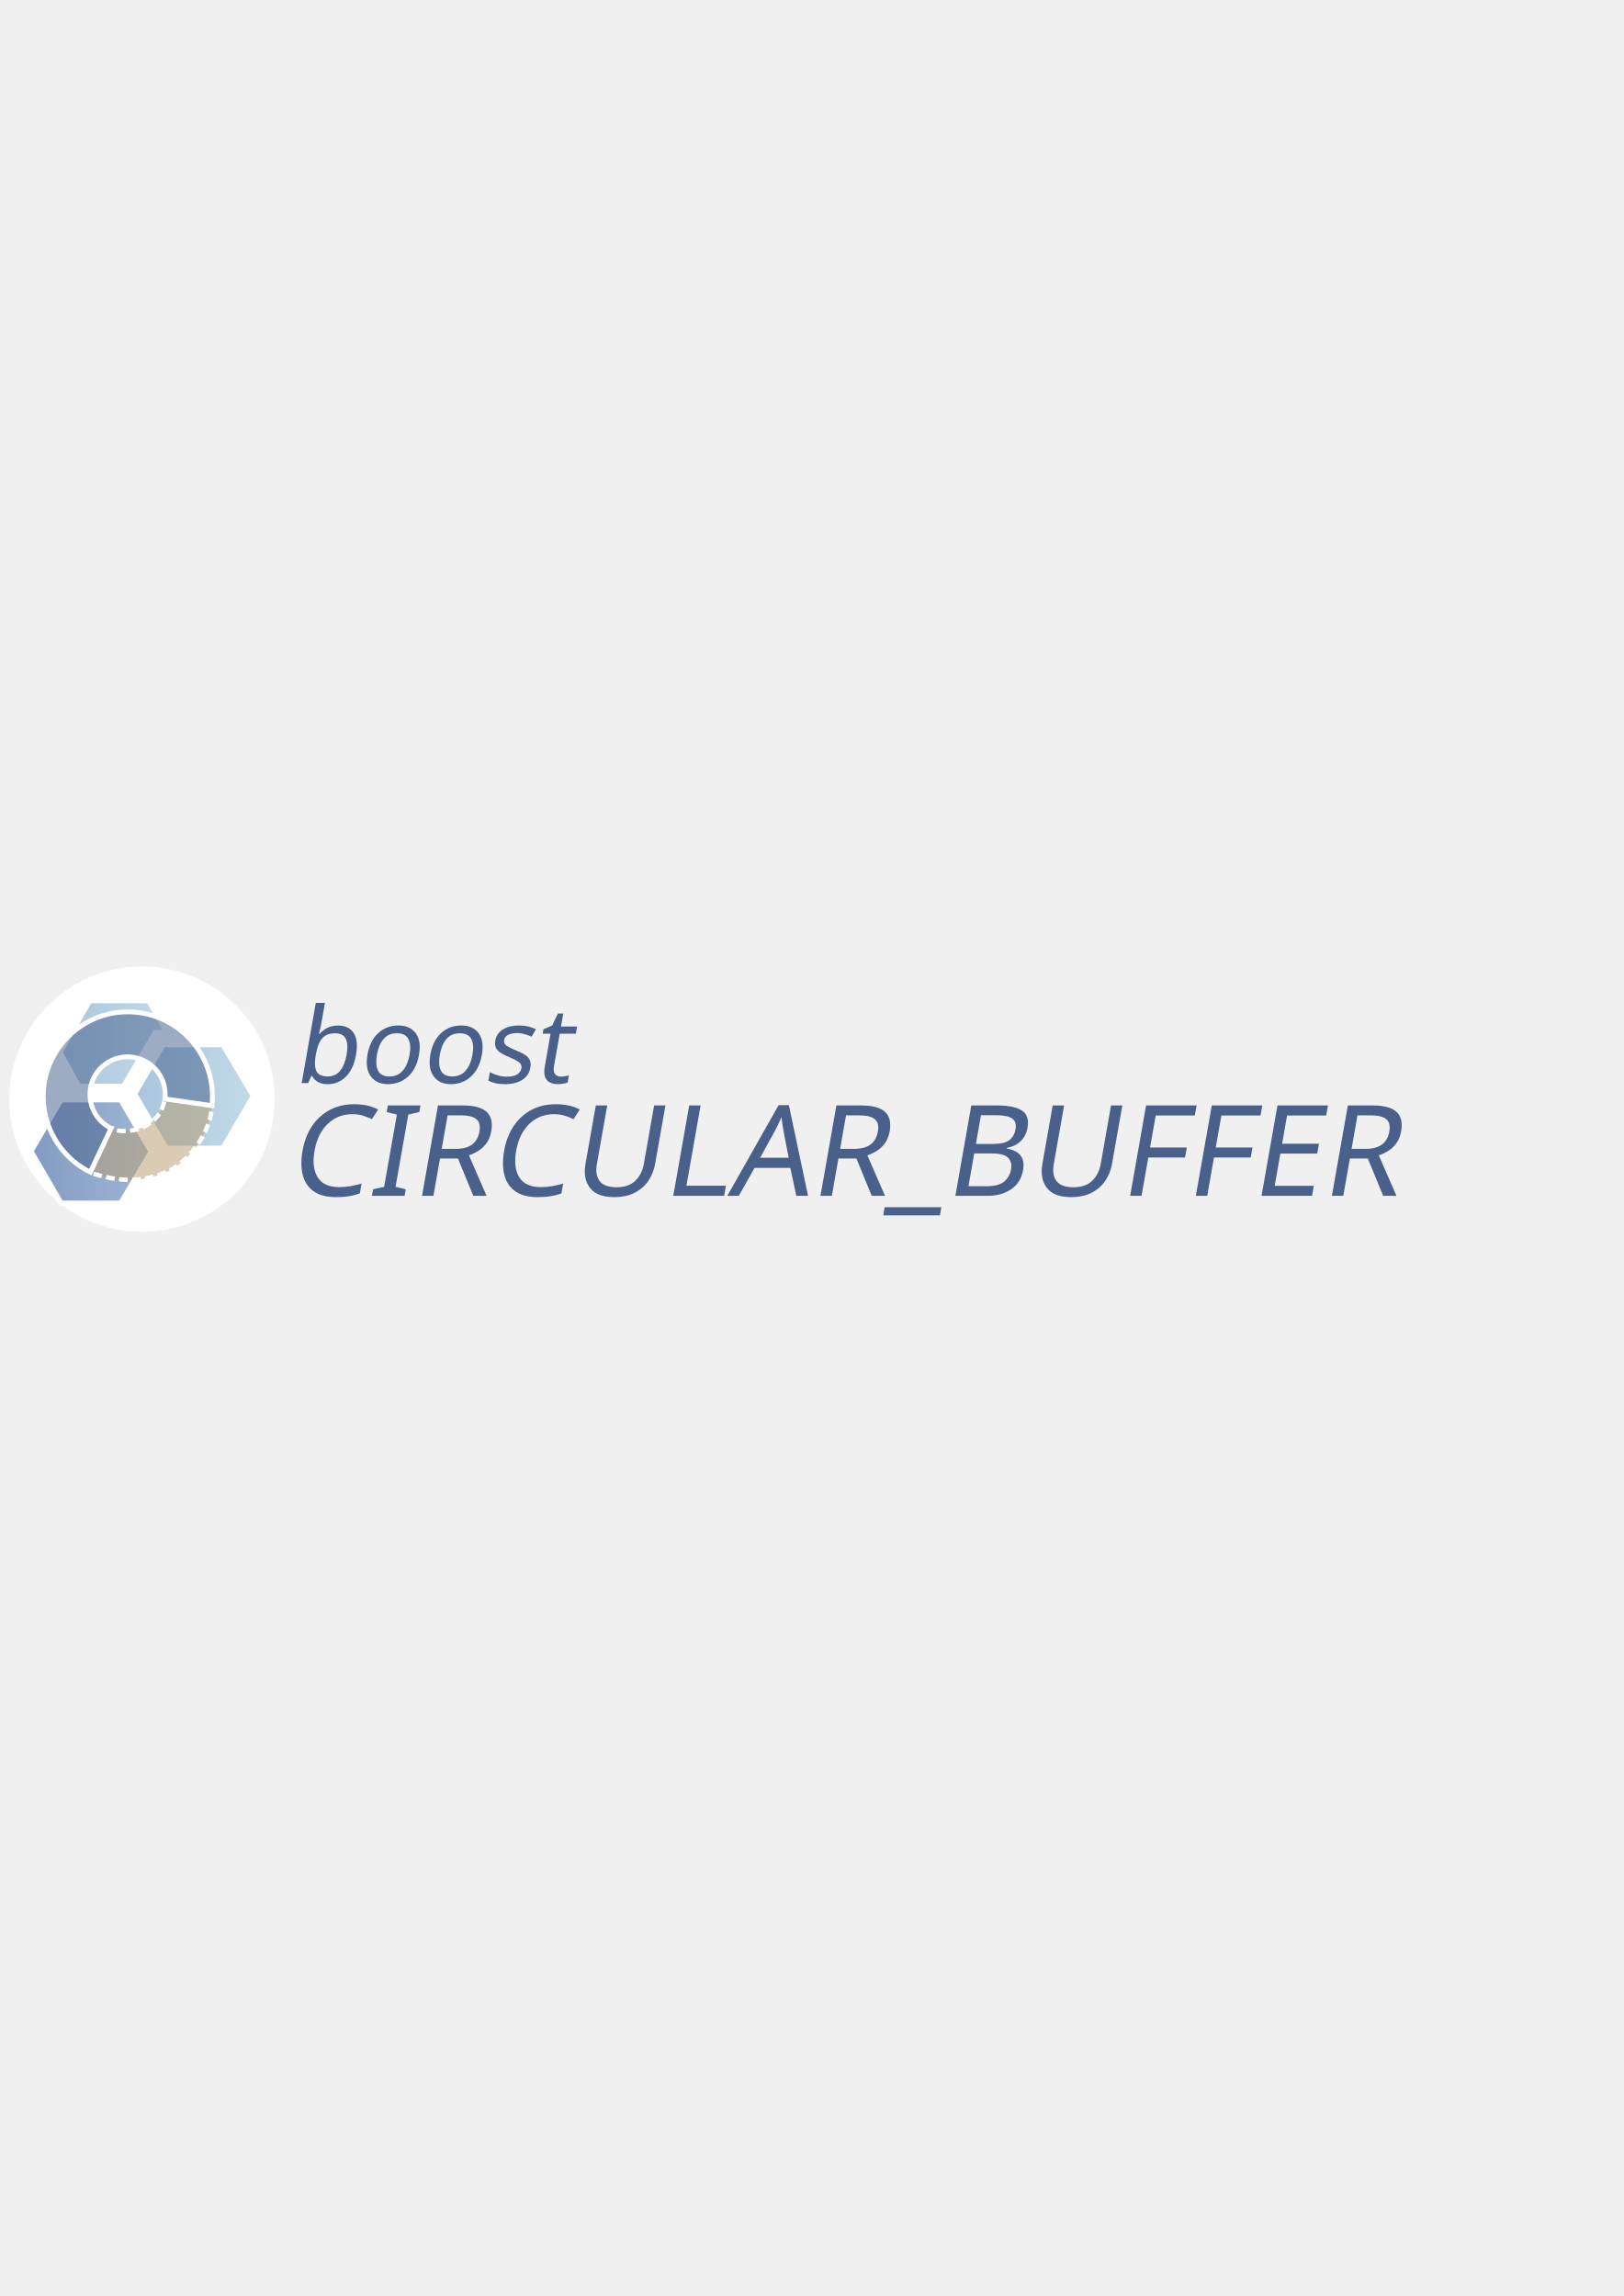
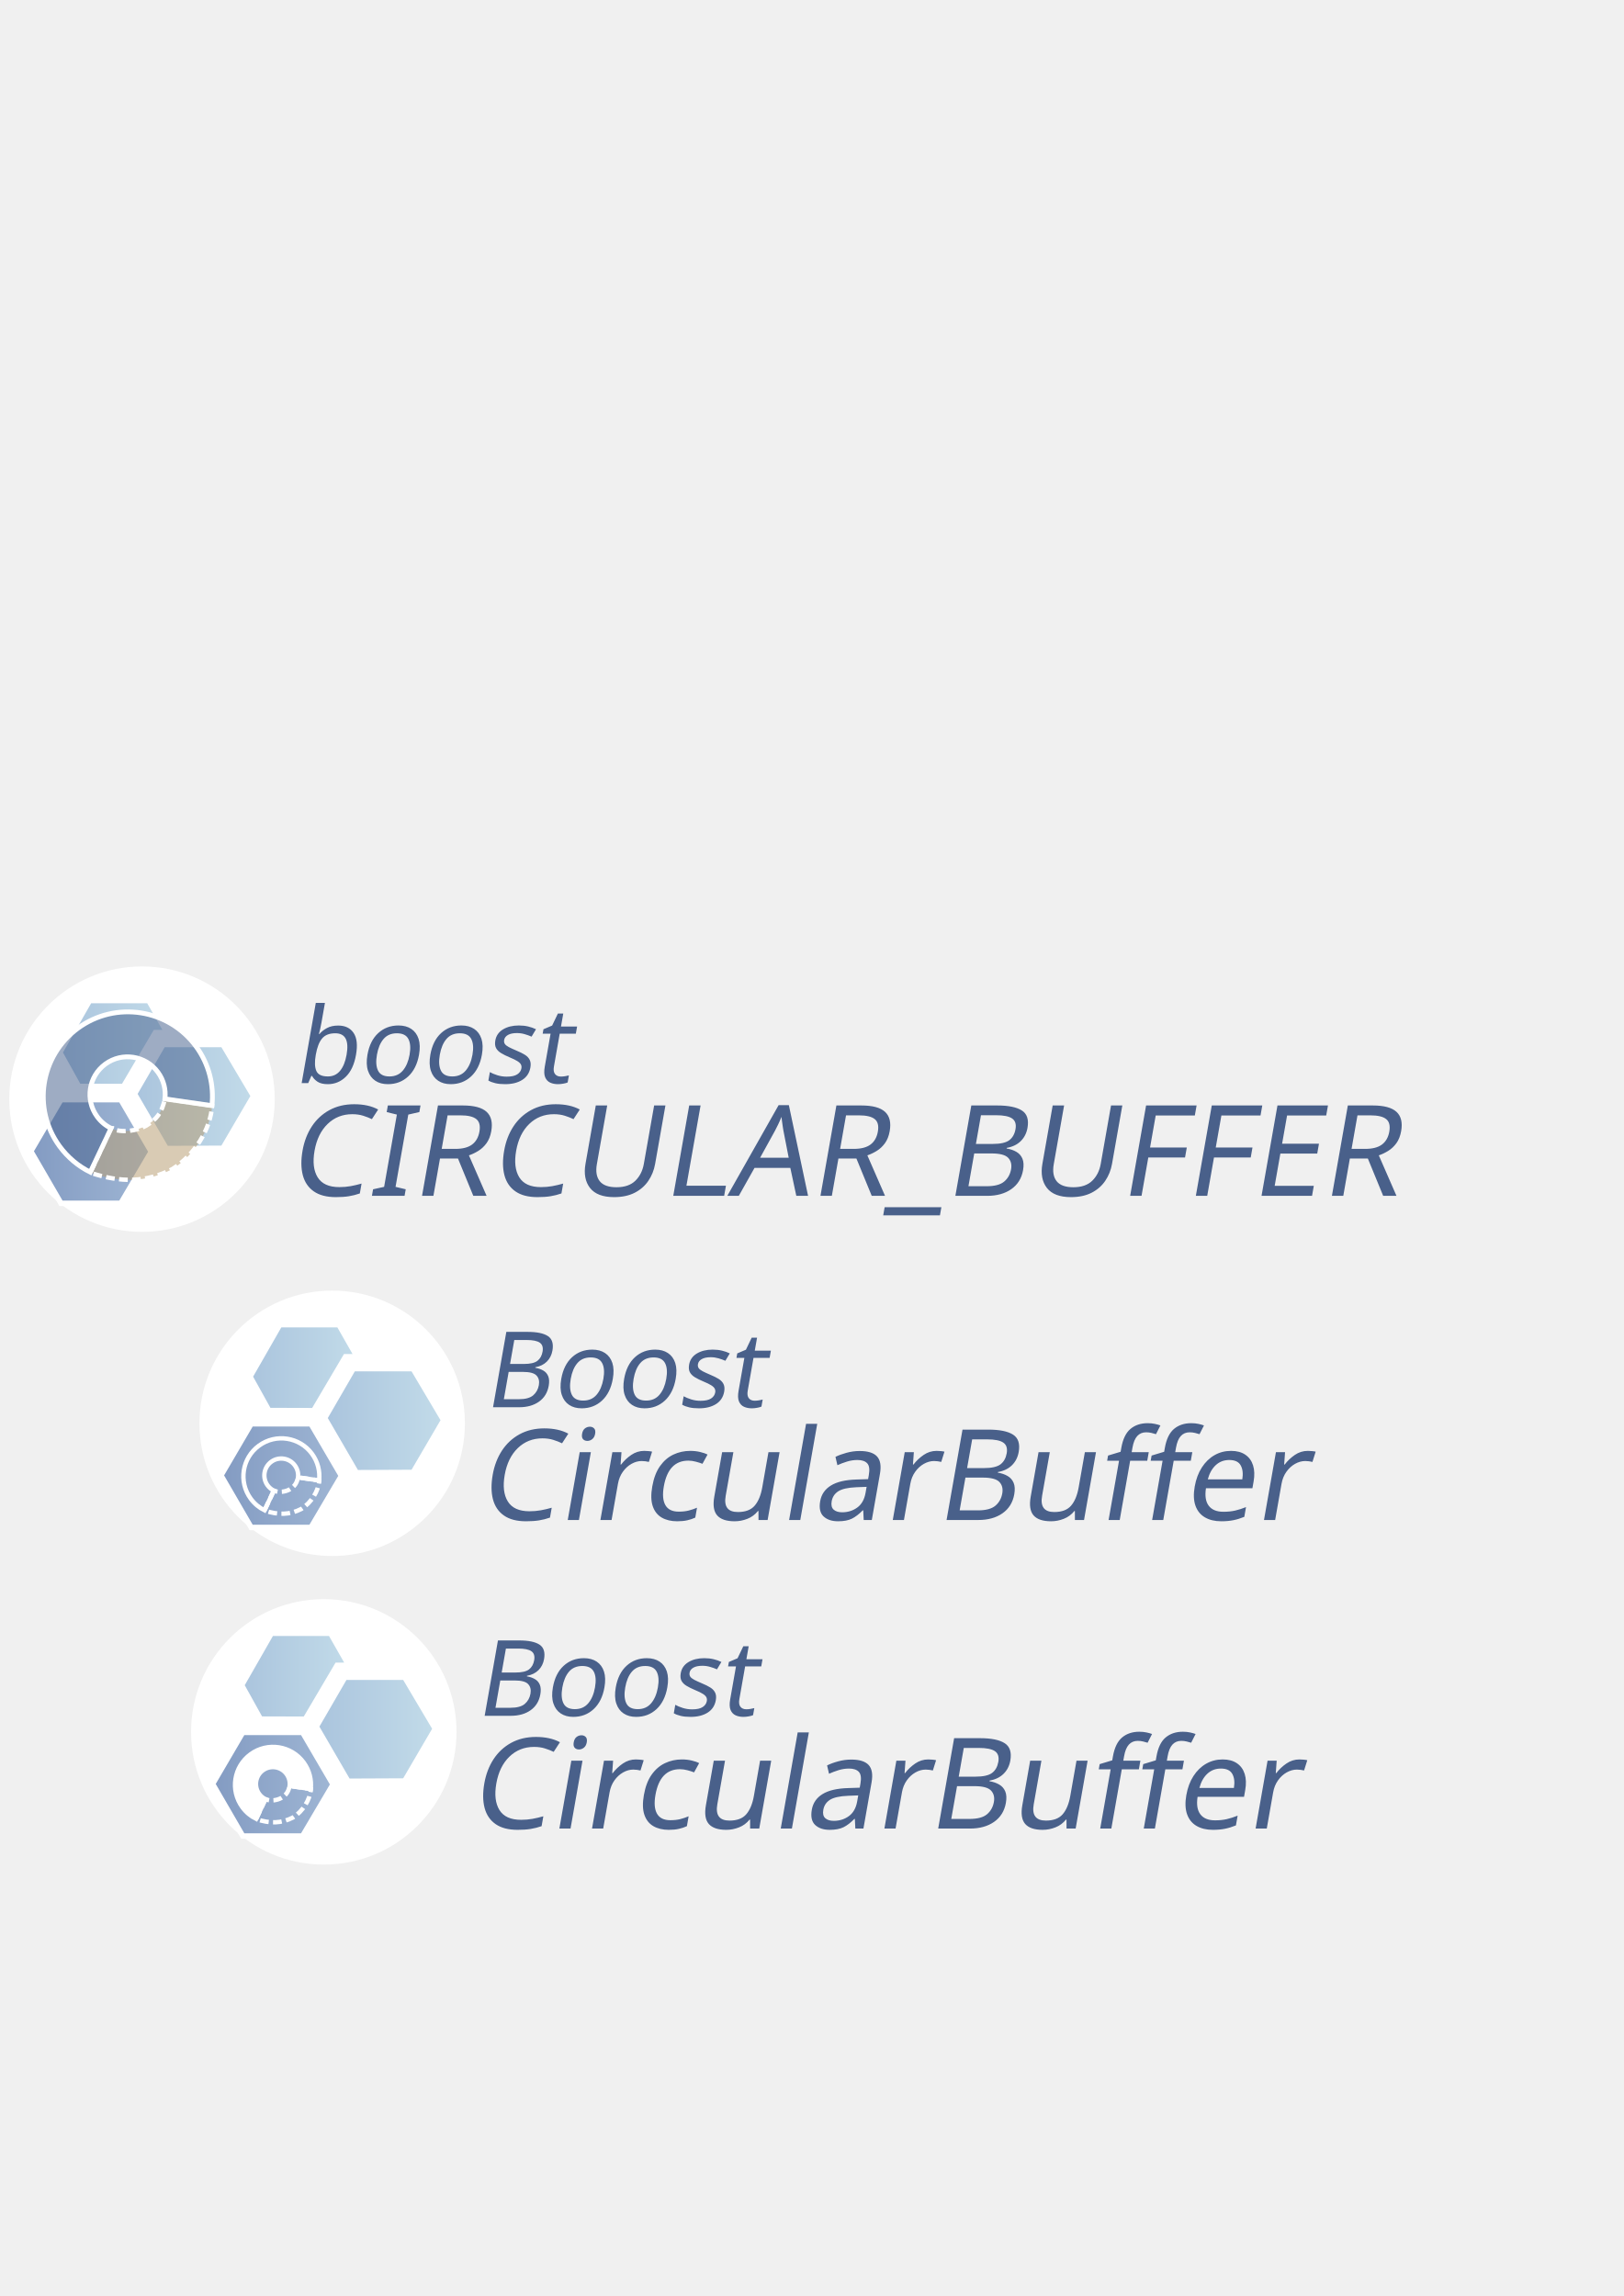
<svg xmlns="http://www.w3.org/2000/svg" xmlns:xlink="http://www.w3.org/1999/xlink" width="744.094" height="1052.362" id="svg7628" version="1.1">
  <defs id="defs7630">
    <linearGradient xlink:href="#linearGradient4453-7-8-6-7-3-5-7" id="linearGradient10687-2-5-5" gradientUnits="userSpaceOnUse" x1="753.023" y1="3132.08" x2="1146.25" y2="3132.08" />
    <linearGradient id="linearGradient4453-7-8-6-7-3-5-7">
      <stop style="stop-color:#aac4dd;stop-opacity:1;" offset="0" id="stop4455-61-8-7-1-2-8-6" />
      <stop style="stop-color:#c2dbe9;stop-opacity:1;" offset="1" id="stop4457-4-1-9-1-12-1-3" />
    </linearGradient>
    <linearGradient xlink:href="#linearGradient4453-7-8-6-7-3-5-7" id="linearGradient10685-2-2-4" gradientUnits="userSpaceOnUse" x1="753.023" y1="3132.08" x2="1146.25" y2="3132.08" />
    <linearGradient id="linearGradient7520">
      <stop style="stop-color:#aac4dd;stop-opacity:1;" offset="0" id="stop7522" />
      <stop style="stop-color:#c2dbe9;stop-opacity:1;" offset="1" id="stop7524" />
    </linearGradient>
    <clipPath clipPathUnits="userSpaceOnUse" id="clipPath3387-3-6-4-2-8-4-6">
      <path d="m 862.109,3289.75 -109.086,-190.45 69.122,-124.42 164.511,-0.47 c 0,0 111.044,188.28 116.564,197.63 7.66,0 43.03,0 43.03,0 l -67.03,117.71 -217.111,0 z" id="path3389-2-0-7-7-8-9-3" />
    </clipPath>
    <linearGradient y2="3132.08" x2="1146.25" y1="3132.08" x1="753.023" gradientUnits="userSpaceOnUse" id="linearGradient4492-8-8-8" xlink:href="#linearGradient4453-7-8-6-7-3-5-7" />
    <linearGradient id="linearGradient7529">
      <stop style="stop-color:#aac4dd;stop-opacity:1;" offset="0" id="stop7531" />
      <stop style="stop-color:#c2dbe9;stop-opacity:1;" offset="1" id="stop7533" />
    </linearGradient>
    <linearGradient xlink:href="#linearGradient4453-7-8-6-7-3-5-7" id="linearGradient10691-7-8-3" gradientUnits="userSpaceOnUse" x1="1026.69" y1="2937.73" x2="1463.14" y2="2937.73" />
    <linearGradient id="linearGradient7536">
      <stop style="stop-color:#aac4dd;stop-opacity:1;" offset="0" id="stop7538" />
      <stop style="stop-color:#c2dbe9;stop-opacity:1;" offset="1" id="stop7540" />
    </linearGradient>
    <linearGradient xlink:href="#linearGradient4453-7-8-6-7-3-5-7" id="linearGradient10689-4-2-4" gradientUnits="userSpaceOnUse" x1="1026.69" y1="2937.73" x2="1463.14" y2="2937.73" />
    <linearGradient id="linearGradient7543">
      <stop style="stop-color:#aac4dd;stop-opacity:1;" offset="0" id="stop7545" />
      <stop style="stop-color:#c2dbe9;stop-opacity:1;" offset="1" id="stop7547" />
    </linearGradient>
    <clipPath clipPathUnits="userSpaceOnUse" id="clipPath3369-1-5-6-1-0-7-2">
      <path d="m 1131.64,3128.5 -104.95,-181.12 116.38,-200.42 208.05,0.94 112.02,191.63 -112.08,188.97 -219.42,0 z" id="path3371-89-4-1-6-0-1-7" />
    </clipPath>
    <linearGradient y2="2937.73" x2="1463.14" y1="2937.73" x1="1026.69" gradientUnits="userSpaceOnUse" id="linearGradient4498-5-7-8" xlink:href="#linearGradient4453-7-8-6-7-3-5-7" />
    <linearGradient id="linearGradient7552">
      <stop style="stop-color:#aac4dd;stop-opacity:1;" offset="0" id="stop7554" />
      <stop style="stop-color:#c2dbe9;stop-opacity:1;" offset="1" id="stop7556" />
    </linearGradient>
    <linearGradient xlink:href="#linearGradient4459-1-2-8-9-9-5-01" id="linearGradient10695-9-9-9" gradientUnits="userSpaceOnUse" x1="646.555" y1="2736.25" x2="1088.27" y2="2736.25" />
    <linearGradient id="linearGradient4459-1-2-8-9-9-5-01">
      <stop id="stop4461-2-1-5-2-5-0-4" offset="0" style="stop-color:#839bc2;stop-opacity:1;" />
      <stop id="stop4463-3-2-8-7-30-3-0" offset="1" style="stop-color:#9fb6d4;stop-opacity:1;" />
    </linearGradient>
    <linearGradient xlink:href="#linearGradient4459-1-2-8-9-9-5-01" id="linearGradient10693-9-4-7" gradientUnits="userSpaceOnUse" x1="646.555" y1="2736.25" x2="1088.27" y2="2736.25" />
    <linearGradient id="linearGradient7563">
      <stop id="stop7565" offset="0" style="stop-color:#839bc2;stop-opacity:1;" />
      <stop id="stop7567" offset="1" style="stop-color:#9fb6d4;stop-opacity:1;" />
    </linearGradient>
    <clipPath clipPathUnits="userSpaceOnUse" id="clipPath3351-4-7-3-5-95-0-3">
      <path d="m 757.242,2926.25 -110.687,-189.11 110.656,-190.89 219.437,0 111.622,189.1 -111.59,190.9 -219.438,0 z" id="path3353-1-9-3-4-1-1-4" />
    </clipPath>
    <linearGradient y2="2736.25" x2="1088.27" y1="2736.25" x1="646.555" gradientUnits="userSpaceOnUse" id="linearGradient4510-1-5-9" xlink:href="#linearGradient4459-1-2-8-9-9-5-01" />
    <linearGradient id="linearGradient7572">
      <stop id="stop7574" offset="0" style="stop-color:#839bc2;stop-opacity:1;" />
      <stop id="stop7576" offset="1" style="stop-color:#9fb6d4;stop-opacity:1;" />
    </linearGradient>
    <radialGradient xlink:href="#radialGradient3327-8-4-8-0-2-4-5" id="radialGradient10699-1-3-4" gradientUnits="userSpaceOnUse" cx="997.47" cy="2896.25" fx="997.47" fy="2896.25" r="583.74" />
    <radialGradient fx="0" fy="0" cx="0" cy="0" r="1" gradientUnits="userSpaceOnUse" gradientTransform="matrix(58.375,0,0,-58.375,99.75,289.625)" spreadMethod="pad" id="radialGradient3327-8-4-8-0-2-4-5">
      <stop style="stop-opacity:1;stop-color:#aeaeb3" offset="0" id="stop3329-7-0-1-0-33-2-6" />
      <stop style="stop-opacity:1;stop-color:#ffffff" offset="0.949" id="stop3331-4-3-0-0-97-3-89" />
      <stop style="stop-opacity:1;stop-color:#ffffff" offset="1" id="stop3333-2-4-9-7-2-2-8" />
    </radialGradient>
    <radialGradient r="583.74" fy="2896.25" fx="997.47" cy="2896.25" cx="997.47" gradientUnits="userSpaceOnUse" id="radialGradient14478" xlink:href="#radialGradient3327-8-4-8-0-2-4-5" />
    <radialGradient fx="0" fy="0" cx="0" cy="0" r="1" gradientUnits="userSpaceOnUse" gradientTransform="matrix(58.375,0,0,-58.375,99.75,289.625)" spreadMethod="pad" id="radialGradient7584">
      <stop style="stop-opacity:1;stop-color:#aeaeb3" offset="0" id="stop7586" />
      <stop style="stop-opacity:1;stop-color:#ffffff" offset="0.949" id="stop7588" />
      <stop style="stop-opacity:1;stop-color:#ffffff" offset="1" id="stop7590" />
    </radialGradient>
    <clipPath clipPathUnits="userSpaceOnUse" id="clipPath3323-7-2-4-5-3-4-7">
      <path d="m 997.469,2312.51 c -322.379,0 -583.739,261.36 -583.739,583.74 0,322.38 261.36,583.74 583.739,583.74 322.381,0 583.741,-261.36 583.741,-583.74 0,-322.38 -261.36,-583.74 -583.741,-583.74" id="path3325-9-2-9-5-04-9-0" />
    </clipPath>
    <radialGradient r="583.74" fy="2896.25" fx="997.47" cy="2896.25" cx="997.47" gradientUnits="userSpaceOnUse" id="radialGradient4516-8-2-8" xlink:href="#radialGradient3327-8-4-8-0-2-4-5" />
    <radialGradient fx="0" fy="0" cx="0" cy="0" r="1" gradientUnits="userSpaceOnUse" gradientTransform="matrix(58.375,0,0,-58.375,99.75,289.625)" spreadMethod="pad" id="radialGradient7595">
      <stop style="stop-opacity:1;stop-color:#aeaeb3" offset="0" id="stop7597" />
      <stop style="stop-opacity:1;stop-color:#ffffff" offset="0.949" id="stop7599" />
      <stop style="stop-opacity:1;stop-color:#ffffff" offset="1" id="stop7601" />
    </radialGradient>
    <radialGradient r="583.74" fy="2896.25" fx="997.47" cy="2896.25" cx="997.47" gradientUnits="userSpaceOnUse" id="radialGradient7626" xlink:href="#radialGradient3327-8-4-8-0-2-4-5" />
+     <linearGradient xlink:href="#linearGradient4453-7-8-6-7-3-5-7-7" id="linearGradient10687-2-5-5-1" gradientUnits="userSpaceOnUse" x1="753.023" y1="3132.08" x2="1146.25" y2="3132.08" />
+     <linearGradient id="linearGradient4453-7-8-6-7-3-5-7-7">
+       <stop style="stop-color:#aac4dd;stop-opacity:1;" offset="0" id="stop4455-61-8-7-1-2-8-6-4" />
+       <stop style="stop-color:#c2dbe9;stop-opacity:1;" offset="1" id="stop4457-4-1-9-1-12-1-3-0" />
+     </linearGradient>
+     <linearGradient xlink:href="#linearGradient4453-7-8-6-7-3-5-7-7" id="linearGradient10685-2-2-4-9" gradientUnits="userSpaceOnUse" x1="753.023" y1="3132.08" x2="1146.25" y2="3132.08" />
+     <linearGradient id="linearGradient3080">
+       <stop style="stop-color:#aac4dd;stop-opacity:1;" offset="0" id="stop3082" />
+       <stop style="stop-color:#c2dbe9;stop-opacity:1;" offset="1" id="stop3084" />
+     </linearGradient>
+     <clipPath clipPathUnits="userSpaceOnUse" id="clipPath3387-3-6-4-2-8-4-6-4">
+       <path d="m 862.109,3289.75 -109.086,-190.45 69.122,-124.42 164.511,-0.47 c 0,0 111.044,188.28 116.564,197.63 7.66,0 43.03,0 43.03,0 l -67.03,117.71 -217.111,0 z" id="path3389-2-0-7-7-8-9-3-8" />
+     </clipPath>
+     <linearGradient y2="3132.08" x2="1146.25" y1="3132.08" x1="753.023" gradientUnits="userSpaceOnUse" id="linearGradient4492-8-8-8-8" xlink:href="#linearGradient4453-7-8-6-7-3-5-7-7" />
+     <linearGradient id="linearGradient3089">
+       <stop style="stop-color:#aac4dd;stop-opacity:1;" offset="0" id="stop3091" />
+       <stop style="stop-color:#c2dbe9;stop-opacity:1;" offset="1" id="stop3093" />
+     </linearGradient>
+     <linearGradient xlink:href="#linearGradient4453-7-8-6-7-3-5-7-7" id="linearGradient10691-7-8-3-2" gradientUnits="userSpaceOnUse" x1="1026.69" y1="2937.73" x2="1463.14" y2="2937.73" />
+     <linearGradient id="linearGradient3096">
+       <stop style="stop-color:#aac4dd;stop-opacity:1;" offset="0" id="stop3098" />
+       <stop style="stop-color:#c2dbe9;stop-opacity:1;" offset="1" id="stop3100" />
+     </linearGradient>
+     <linearGradient xlink:href="#linearGradient4453-7-8-6-7-3-5-7-7" id="linearGradient10689-4-2-4-4" gradientUnits="userSpaceOnUse" x1="1026.69" y1="2937.73" x2="1463.14" y2="2937.73" />
+     <linearGradient id="linearGradient3103">
+       <stop style="stop-color:#aac4dd;stop-opacity:1;" offset="0" id="stop3105" />
+       <stop style="stop-color:#c2dbe9;stop-opacity:1;" offset="1" id="stop3107" />
+     </linearGradient>
+     <clipPath clipPathUnits="userSpaceOnUse" id="clipPath3369-1-5-6-1-0-7-2-5">
+       <path d="m 1131.64,3128.5 -104.95,-181.12 116.38,-200.42 208.05,0.94 112.02,191.63 -112.08,188.97 -219.42,0 z" id="path3371-89-4-1-6-0-1-7-5" />
+     </clipPath>
+     <linearGradient y2="2937.73" x2="1463.14" y1="2937.73" x1="1026.69" gradientUnits="userSpaceOnUse" id="linearGradient4498-5-7-8-1" xlink:href="#linearGradient4453-7-8-6-7-3-5-7-7" />
+     <linearGradient id="linearGradient3112">
+       <stop style="stop-color:#aac4dd;stop-opacity:1;" offset="0" id="stop3114" />
+       <stop style="stop-color:#c2dbe9;stop-opacity:1;" offset="1" id="stop3116" />
+     </linearGradient>
+     <linearGradient xlink:href="#linearGradient4459-1-2-8-9-9-5-01-1" id="linearGradient10695-9-9-9-7" gradientUnits="userSpaceOnUse" x1="646.555" y1="2736.25" x2="1088.27" y2="2736.25" />
+     <linearGradient id="linearGradient4459-1-2-8-9-9-5-01-1">
+       <stop id="stop4461-2-1-5-2-5-0-4-1" offset="0" style="stop-color:#839bc2;stop-opacity:1;" />
+       <stop id="stop4463-3-2-8-7-30-3-0-5" offset="1" style="stop-color:#9fb6d4;stop-opacity:1;" />
+     </linearGradient>
+     <linearGradient xlink:href="#linearGradient4459-1-2-8-9-9-5-01-1" id="linearGradient10693-9-4-7-2" gradientUnits="userSpaceOnUse" x1="646.555" y1="2736.25" x2="1088.27" y2="2736.25" />
+     <linearGradient id="linearGradient3123">
+       <stop id="stop3125" offset="0" style="stop-color:#839bc2;stop-opacity:1;" />
+       <stop id="stop3127" offset="1" style="stop-color:#9fb6d4;stop-opacity:1;" />
+     </linearGradient>
+     <clipPath clipPathUnits="userSpaceOnUse" id="clipPath3351-4-7-3-5-95-0-3-7">
+       <path d="m 757.242,2926.25 -110.687,-189.11 110.656,-190.89 219.437,0 111.622,189.1 -111.59,190.9 -219.438,0 z" id="path3353-1-9-3-4-1-1-4-6" />
+     </clipPath>
+     <linearGradient y2="2736.25" x2="1088.27" y1="2736.25" x1="646.555" gradientUnits="userSpaceOnUse" id="linearGradient4510-1-5-9-1" xlink:href="#linearGradient4459-1-2-8-9-9-5-01-1" />
+     <linearGradient id="linearGradient3132">
+       <stop id="stop3134" offset="0" style="stop-color:#839bc2;stop-opacity:1;" />
+       <stop id="stop3136" offset="1" style="stop-color:#9fb6d4;stop-opacity:1;" />
+     </linearGradient>
+     <radialGradient xlink:href="#radialGradient3327-8-4-8-0-2-4-5-2" id="radialGradient10699-1-3-4-4" gradientUnits="userSpaceOnUse" cx="997.47" cy="2896.25" fx="997.47" fy="2896.25" r="583.74" />
+     <radialGradient fx="0" fy="0" cx="0" cy="0" r="1" gradientUnits="userSpaceOnUse" gradientTransform="matrix(58.375,0,0,-58.375,99.75,289.625)" spreadMethod="pad" id="radialGradient3327-8-4-8-0-2-4-5-2">
+       <stop style="stop-opacity:1;stop-color:#aeaeb3" offset="0" id="stop3329-7-0-1-0-33-2-6-3" />
+       <stop style="stop-opacity:1;stop-color:#ffffff" offset="0.949" id="stop3331-4-3-0-0-97-3-89-2" />
+       <stop style="stop-opacity:1;stop-color:#ffffff" offset="1" id="stop3333-2-4-9-7-2-2-8-2" />
+     </radialGradient>
+     <radialGradient r="583.74" fy="2896.25" fx="997.47" cy="2896.25" cx="997.47" gradientUnits="userSpaceOnUse" id="radialGradient7626-1" xlink:href="#radialGradient3327-8-4-8-0-2-4-5-2" />
+     <radialGradient fx="0" fy="0" cx="0" cy="0" r="1" gradientUnits="userSpaceOnUse" gradientTransform="matrix(58.375,0,0,-58.375,99.75,289.625)" spreadMethod="pad" id="radialGradient3144">
+       <stop style="stop-opacity:1;stop-color:#aeaeb3" offset="0" id="stop3146" />
+       <stop style="stop-opacity:1;stop-color:#ffffff" offset="0.949" id="stop3148" />
+       <stop style="stop-opacity:1;stop-color:#ffffff" offset="1" id="stop3150" />
+     </radialGradient>
+     <clipPath clipPathUnits="userSpaceOnUse" id="clipPath3323-7-2-4-5-3-4-7-6">
+       <path d="m 997.469,2312.51 c -322.379,0 -583.739,261.36 -583.739,583.74 0,322.38 261.36,583.74 583.739,583.74 322.381,0 583.741,-261.36 583.741,-583.74 0,-322.38 -261.36,-583.74 -583.741,-583.74" id="path3325-9-2-9-5-04-9-0-8" />
+     </clipPath>
+     <radialGradient r="583.74" fy="2896.25" fx="997.47" cy="2896.25" cx="997.47" gradientUnits="userSpaceOnUse" id="radialGradient4516-8-2-8-5" xlink:href="#radialGradient3327-8-4-8-0-2-4-5-2" />
+     <radialGradient fx="0" fy="0" cx="0" cy="0" r="1" gradientUnits="userSpaceOnUse" gradientTransform="matrix(58.375,0,0,-58.375,99.75,289.625)" spreadMethod="pad" id="radialGradient3155">
+       <stop style="stop-opacity:1;stop-color:#aeaeb3" offset="0" id="stop3157" />
+       <stop style="stop-opacity:1;stop-color:#ffffff" offset="0.949" id="stop3159" />
+       <stop style="stop-opacity:1;stop-color:#ffffff" offset="1" id="stop3161" />
+     </radialGradient>
+     <radialGradient r="583.74" fy="2896.25" fx="997.47" cy="2896.25" cx="997.47" gradientUnits="userSpaceOnUse" id="radialGradient3186" xlink:href="#radialGradient3327-8-4-8-0-2-4-5-2" />
+     <linearGradient xlink:href="#linearGradient4453-7-8-6-7-3-5-7-7-7" id="linearGradient10687-2-5-5-1-7" gradientUnits="userSpaceOnUse" x1="753.023" y1="3132.08" x2="1146.25" y2="3132.08" />
+     <linearGradient id="linearGradient4453-7-8-6-7-3-5-7-7-7">
+       <stop style="stop-color:#aac4dd;stop-opacity:1;" offset="0" id="stop4455-61-8-7-1-2-8-6-4-9" />
+       <stop style="stop-color:#c2dbe9;stop-opacity:1;" offset="1" id="stop4457-4-1-9-1-12-1-3-0-3" />
+     </linearGradient>
+     <linearGradient xlink:href="#linearGradient4453-7-8-6-7-3-5-7-7-7" id="linearGradient10685-2-2-4-9-1" gradientUnits="userSpaceOnUse" x1="753.023" y1="3132.08" x2="1146.25" y2="3132.08" />
+     <linearGradient id="linearGradient4142">
+       <stop style="stop-color:#aac4dd;stop-opacity:1;" offset="0" id="stop4144" />
+       <stop style="stop-color:#c2dbe9;stop-opacity:1;" offset="1" id="stop4146" />
+     </linearGradient>
+     <clipPath clipPathUnits="userSpaceOnUse" id="clipPath3387-3-6-4-2-8-4-6-4-9">
+       <path d="m 862.109,3289.75 -109.086,-190.45 69.122,-124.42 164.511,-0.47 c 0,0 111.044,188.28 116.564,197.63 7.66,0 43.03,0 43.03,0 l -67.03,117.71 -217.111,0 z" id="path3389-2-0-7-7-8-9-3-8-8" />
+     </clipPath>
+     <linearGradient y2="3132.08" x2="1146.25" y1="3132.08" x1="753.023" gradientUnits="userSpaceOnUse" id="linearGradient4492-8-8-8-8-6" xlink:href="#linearGradient4453-7-8-6-7-3-5-7-7-7" />
+     <linearGradient id="linearGradient4151">
+       <stop style="stop-color:#aac4dd;stop-opacity:1;" offset="0" id="stop4153" />
+       <stop style="stop-color:#c2dbe9;stop-opacity:1;" offset="1" id="stop4155" />
+     </linearGradient>
+     <linearGradient xlink:href="#linearGradient4453-7-8-6-7-3-5-7-7-7" id="linearGradient10691-7-8-3-2-5" gradientUnits="userSpaceOnUse" x1="1026.69" y1="2937.73" x2="1463.14" y2="2937.73" />
+     <linearGradient id="linearGradient4158">
+       <stop style="stop-color:#aac4dd;stop-opacity:1;" offset="0" id="stop4160" />
+       <stop style="stop-color:#c2dbe9;stop-opacity:1;" offset="1" id="stop4162" />
+     </linearGradient>
+     <linearGradient xlink:href="#linearGradient4453-7-8-6-7-3-5-7-7-7" id="linearGradient10689-4-2-4-4-0" gradientUnits="userSpaceOnUse" x1="1026.69" y1="2937.73" x2="1463.14" y2="2937.73" />
+     <linearGradient id="linearGradient4165">
+       <stop style="stop-color:#aac4dd;stop-opacity:1;" offset="0" id="stop4167" />
+       <stop style="stop-color:#c2dbe9;stop-opacity:1;" offset="1" id="stop4169" />
+     </linearGradient>
+     <clipPath clipPathUnits="userSpaceOnUse" id="clipPath3369-1-5-6-1-0-7-2-5-2">
+       <path d="m 1131.64,3128.5 -104.95,-181.12 116.38,-200.42 208.05,0.94 112.02,191.63 -112.08,188.97 -219.42,0 z" id="path3371-89-4-1-6-0-1-7-5-8" />
+     </clipPath>
+     <linearGradient y2="2937.73" x2="1463.14" y1="2937.73" x1="1026.69" gradientUnits="userSpaceOnUse" id="linearGradient4498-5-7-8-1-6" xlink:href="#linearGradient4453-7-8-6-7-3-5-7-7-7" />
+     <linearGradient id="linearGradient4174">
+       <stop style="stop-color:#aac4dd;stop-opacity:1;" offset="0" id="stop4176" />
+       <stop style="stop-color:#c2dbe9;stop-opacity:1;" offset="1" id="stop4178" />
+     </linearGradient>
+     <linearGradient xlink:href="#linearGradient4459-1-2-8-9-9-5-01-1-2" id="linearGradient10695-9-9-9-7-0" gradientUnits="userSpaceOnUse" x1="646.555" y1="2736.25" x2="1088.27" y2="2736.25" />
+     <linearGradient id="linearGradient4459-1-2-8-9-9-5-01-1-2">
+       <stop id="stop4461-2-1-5-2-5-0-4-1-4" offset="0" style="stop-color:#839bc2;stop-opacity:1;" />
+       <stop id="stop4463-3-2-8-7-30-3-0-5-8" offset="1" style="stop-color:#9fb6d4;stop-opacity:1;" />
+     </linearGradient>
+     <linearGradient xlink:href="#linearGradient4459-1-2-8-9-9-5-01-1-2" id="linearGradient10693-9-4-7-2-6" gradientUnits="userSpaceOnUse" x1="646.555" y1="2736.25" x2="1088.27" y2="2736.25" />
+     <linearGradient id="linearGradient4185">
+       <stop id="stop4187" offset="0" style="stop-color:#839bc2;stop-opacity:1;" />
+       <stop id="stop4189" offset="1" style="stop-color:#9fb6d4;stop-opacity:1;" />
+     </linearGradient>
+     <clipPath clipPathUnits="userSpaceOnUse" id="clipPath3351-4-7-3-5-95-0-3-7-5">
+       <path d="m 757.242,2926.25 -110.687,-189.11 110.656,-190.89 219.437,0 111.622,189.1 -111.59,190.9 -219.438,0 z" id="path3353-1-9-3-4-1-1-4-6-0" />
+     </clipPath>
+     <linearGradient y2="2736.25" x2="1088.27" y1="2736.25" x1="646.555" gradientUnits="userSpaceOnUse" id="linearGradient4510-1-5-9-1-9" xlink:href="#linearGradient4459-1-2-8-9-9-5-01-1-2" />
+     <linearGradient id="linearGradient4194">
+       <stop id="stop4196" offset="0" style="stop-color:#839bc2;stop-opacity:1;" />
+       <stop id="stop4198" offset="1" style="stop-color:#9fb6d4;stop-opacity:1;" />
+     </linearGradient>
+     <radialGradient xlink:href="#radialGradient3327-8-4-8-0-2-4-5-2-0" id="radialGradient10699-1-3-4-4-0" gradientUnits="userSpaceOnUse" cx="997.47" cy="2896.25" fx="997.47" fy="2896.25" r="583.74" />
+     <radialGradient fx="0" fy="0" cx="0" cy="0" r="1" gradientUnits="userSpaceOnUse" gradientTransform="matrix(58.375,0,0,-58.375,99.75,289.625)" spreadMethod="pad" id="radialGradient3327-8-4-8-0-2-4-5-2-0">
+       <stop style="stop-opacity:1;stop-color:#aeaeb3" offset="0" id="stop3329-7-0-1-0-33-2-6-3-6" />
+       <stop style="stop-opacity:1;stop-color:#ffffff" offset="0.949" id="stop3331-4-3-0-0-97-3-89-2-1" />
+       <stop style="stop-opacity:1;stop-color:#ffffff" offset="1" id="stop3333-2-4-9-7-2-2-8-2-3" />
+     </radialGradient>
+     <radialGradient r="583.74" fy="2896.25" fx="997.47" cy="2896.25" cx="997.47" gradientUnits="userSpaceOnUse" id="radialGradient3186-8" xlink:href="#radialGradient3327-8-4-8-0-2-4-5-2-0" />
+     <radialGradient fx="0" fy="0" cx="0" cy="0" r="1" gradientUnits="userSpaceOnUse" gradientTransform="matrix(58.375,0,0,-58.375,99.75,289.625)" spreadMethod="pad" id="radialGradient4206">
+       <stop style="stop-opacity:1;stop-color:#aeaeb3" offset="0" id="stop4208" />
+       <stop style="stop-opacity:1;stop-color:#ffffff" offset="0.949" id="stop4210" />
+       <stop style="stop-opacity:1;stop-color:#ffffff" offset="1" id="stop4212" />
+     </radialGradient>
+     <clipPath clipPathUnits="userSpaceOnUse" id="clipPath3323-7-2-4-5-3-4-7-6-9">
+       <path d="m 997.469,2312.51 c -322.379,0 -583.739,261.36 -583.739,583.74 0,322.38 261.36,583.74 583.739,583.74 322.381,0 583.741,-261.36 583.741,-583.74 0,-322.38 -261.36,-583.74 -583.741,-583.74" id="path3325-9-2-9-5-04-9-0-8-3" />
+     </clipPath>
+     <radialGradient r="583.74" fy="2896.25" fx="997.47" cy="2896.25" cx="997.47" gradientUnits="userSpaceOnUse" id="radialGradient4516-8-2-8-5-4" xlink:href="#radialGradient3327-8-4-8-0-2-4-5-2-0" />
+     <radialGradient fx="0" fy="0" cx="0" cy="0" r="1" gradientUnits="userSpaceOnUse" gradientTransform="matrix(58.375,0,0,-58.375,99.75,289.625)" spreadMethod="pad" id="radialGradient4217">
+       <stop style="stop-opacity:1;stop-color:#aeaeb3" offset="0" id="stop4219" />
+       <stop style="stop-opacity:1;stop-color:#ffffff" offset="0.949" id="stop4221" />
+       <stop style="stop-opacity:1;stop-color:#ffffff" offset="1" id="stop4223" />
+     </radialGradient>
+     <radialGradient r="583.74" fy="2896.25" fx="997.47" cy="2896.25" cx="997.47" gradientUnits="userSpaceOnUse" id="radialGradient4248" xlink:href="#radialGradient3327-8-4-8-0-2-4-5-2-0" />
  </defs>
  <g id="layer1">
    <g id="g3319-1-2-5-1-4-4-4" transform="matrix(0.1041982,0,0,-0.1041982,-38.85488,805.5747)" style="fill:url(#radialGradient10699-1-3-4);fill-opacity:1">
      <g clip-path="url(#clipPath3323-7-2-4-5-3-4-7)" id="g3321-9-2-7-4-3-9-5" style="fill:url(#radialGradient7626);fill-opacity:1">
        <path id="path3335-8-7-3-8-92-0-6" style="fill:url(#radialGradient4516-8-2-8);fill-opacity:1;fill-rule:nonzero;stroke:none" d="m 997.469,2312.51 c -322.379,0 -583.739,261.36 -583.739,583.74 0,322.38 261.36,583.74 583.739,583.74 322.381,0 583.741,-261.36 583.741,-583.74 0,-322.38 -261.36,-583.74 -583.741,-583.74" />
      </g>
    </g>
    <g id="g3347-6-8-3-7-4-4-9" transform="matrix(0.125,0,0,-0.125,-66.70982,869.8077)" style="fill:url(#linearGradient10695-9-9-9);fill-opacity:1">
      <g clip-path="url(#clipPath3351-4-7-3-5-95-0-3)" id="g3349-5-5-4-7-9-4-3" style="fill:url(#linearGradient10693-9-4-7);fill-opacity:1">
        <path id="path3361-0-8-2-9-0-9-6" style="fill:url(#linearGradient4510-1-5-9);fill-opacity:1;fill-rule:nonzero;stroke:none" d="m 757.242,2926.25 -110.687,-189.11 110.656,-190.89 219.437,0 111.622,189.1 -111.59,190.9 -219.438,0" />
      </g>
    </g>
    <path id="path3363-6-9-0-1-5-8-2" style="fill:#ffffff;fill-opacity:1;fill-rule:nonzero;stroke:none" d="m 15.555,527.669 13.106,-22.392 25.996,0 13.215,22.609 -13.215,22.391 -25.996,0 -13.106,-22.607 z m 40.538,-24.892 -28.865,0 -0.724,1.238 -13.106,22.392 -0.736,1.256 0.731,1.26 13.106,22.607 0.723,1.246 28.864,0 0.725,-1.229 13.215,-22.391 0.746,-1.265 -0.74,-1.268 -13.215,-22.609 -0.723,-1.239" />
    <g id="g3365-0-4-1-9-7-5-0" transform="matrix(0.125,0,0,-0.125,-66.70982,869.8077)" style="fill:url(#linearGradient10691-7-8-3);fill-opacity:1">
      <g clip-path="url(#clipPath3369-1-5-6-1-0-7-2)" id="g3367-2-4-2-8-4-3-06" style="fill:url(#linearGradient10689-4-2-4);fill-opacity:1">
        <path id="path3379-4-6-7-6-7-2-5" style="fill:url(#linearGradient4498-5-7-8);fill-opacity:1;fill-rule:nonzero;stroke:none" d="m 1131.64,3128.5 -104.95,-181.12 116.38,-200.42 208.05,0.94 112.02,191.63 -112.08,188.97 -219.42,0" />
      </g>
    </g>
    <path id="path3381-6-8-0-0-66-3-1" style="fill:#ffffff;fill-opacity:1;fill-rule:nonzero;stroke:none" d="m 63.071,501.385 12.393,-21.39 25.996,0 13.271,22.376 -13.271,22.703 -24.569,0.11 -13.82,-23.799 z m 39.813,-23.89 -28.861,0 -0.723,1.246 -12.393,21.39 -0.726,1.255 0.728,1.254 13.82,23.799 0.728,1.251 1.446,-0.01 24.569,-0.11 1.427,-0.01 0.72,-1.232 13.271,-22.703 0.743,-1.27 -0.751,-1.266 -13.271,-22.376 -0.726,-1.225" />
    <g id="g3383-5-5-2-2-3-0-6" transform="matrix(0.125,0,0,-0.125,-66.70982,869.8077)" style="fill:url(#linearGradient10687-2-5-5);fill-opacity:1">
      <g clip-path="url(#clipPath3387-3-6-4-2-8-4-6)" id="g3385-0-6-4-8-0-1-1" style="fill:url(#linearGradient10685-2-2-4);fill-opacity:1">
        <path id="path3397-9-6-1-6-9-7-9" style="fill:url(#linearGradient4492-8-8-8);fill-opacity:1;fill-rule:nonzero;stroke:none" d="m 862.109,3289.75 -109.086,-190.45 69.122,-124.42 164.511,-0.47 c 0,0 111.044,188.28 116.564,197.63 7.66,0 43.03,0 43.03,0 l -67.03,117.71 -217.111,0" />
      </g>
    </g>
    <path id="path3399-6-7-3-2-0-1-7" style="fill:#ffffff;fill-opacity:1;fill-rule:nonzero;stroke:none" d="m 28.853,482.405 12.924,-22.566 25.688,0 6.956,12.214 -3.944,0 -14.568,24.703 -19.115,-0.055 -7.941,-14.295 z m 40.066,-25.066 -28.59,0 -0.72,1.258 -12.925,22.566 -0.701,1.224 0.685,1.232 7.941,14.295 0.711,1.282 1.466,0 19.115,0.055 1.432,0 0.729,-1.234 13.844,-23.473 6.816,0 -2.129,-3.737 -6.956,-12.214 -0.719,-1.262" />
    <path style="fill:#b79d71;fill-opacity:0.525;stroke:#ffffff;stroke-width:2;stroke-miterlimit:4;stroke-opacity:1;stroke-dasharray:4, 2;stroke-dashoffset:0" d="m 50.832,517.137 -9.458,20.373 c 14.205,4.718 25.757,4.462 37.742,-1.724 10.105,-6.453 17.342,-18.152 18.114,-29.032 l -21.65,-3.141 c -1.452,6.572 -3.791,9.38 -8.566,12.31 -4.036,2.345 -11.278,3.604 -16.183,1.214 z" id="path14699" />
    <path id="path14658" style="fill:#48618e;fill-opacity:0.524;stroke:#ffffff;stroke-width:2.2;stroke-miterlimit:4;stroke-opacity:1;stroke-dasharray:none;stroke-dashoffset:0" d="m 75.587,503.664 c 0.493,-4.173 -0.528,-8.535 -3.201,-12.196 -5.617,-7.693 -16.406,-9.376 -24.099,-3.759 -7.693,5.617 -9.376,16.406 -3.759,24.099 1.722,2.359 3.925,4.151 6.38,5.341 l -9.537,20.102 c -5.408,-2.677 -10.286,-6.685 -14.091,-11.896 -12.62,-17.284 -8.813,-41.492 8.471,-54.111 17.284,-12.62 41.526,-8.838 54.146,8.446 5.937,8.131 8.24,17.797 7.22,27.073 z" />
    <g transform="matrix(1.25,0,0,-1.25,-73.77223,882.8282)" id="g3465-0-8-9-3">
      <text id="text3467-9-0-8-5" transform="matrix(1,0,-0.1762796,-1,0,0)" x="116.984" y="-267.775" style="font-size:11.818px">
        <tspan style="font-size:46.4px;font-variant:normal;font-weight:normal;writing-mode:lr-tb;fill:#49608a;fill-opacity:1;fill-rule:nonzero;stroke:none;font-family:Denmark;-inkscape-font-specification:Denmark" x="116.984" y="-267.775" id="tspan13239-0">CIRCULAR_BUFFER</tspan>
        <tspan style="font-size:46.4px;font-variant:normal;font-weight:normal;writing-mode:lr-tb;fill:#49608a;fill-opacity:1;fill-rule:nonzero;stroke:none;font-family:Denmark;-inkscape-font-specification:Denmark" x="116.984" y="-209.775" id="tspan11278-3-0" />
      </text>
      <text id="text3471-0-51-2-65" transform="matrix(0.9923562,0,-0.1776375,-1.007703,0,0)" style="font-size:38.4px" x="112.744" y="-306.755">
        <tspan id="tspan3473-6-0-9-1" style="font-size:38.4px;font-variant:normal;font-weight:normal;writing-mode:lr-tb;fill:#49608a;fill-opacity:1;fill-rule:nonzero;stroke:none;font-family:Denmark;-inkscape-font-specification:Denmark" x="112.744" y="-306.755">boost</tspan>
      </text>
    </g>
+     <g id="g3319-1-2-5-1-4-4-4-7" transform="matrix(0.1041982,0,0,-0.1041982,48.28798,954.1461)" style="fill:url(#radialGradient10699-1-3-4-4);fill-opacity:1">
+       <g clip-path="url(#clipPath3323-7-2-4-5-3-4-7-6)" id="g3321-9-2-7-4-3-9-5-6" style="fill:url(#radialGradient3186);fill-opacity:1">
+         <path id="path3335-8-7-3-8-92-0-6-1" style="fill:url(#radialGradient4516-8-2-8-5);fill-opacity:1;fill-rule:nonzero;stroke:none" d="m 997.469,2312.51 c -322.379,0 -583.739,261.36 -583.739,583.74 0,322.38 261.36,583.74 583.739,583.74 322.381,0 583.741,-261.36 583.741,-583.74 0,-322.38 -261.36,-583.74 -583.741,-583.74" />
+       </g>
+     </g>
+     <g id="g3347-6-8-3-7-4-4-9-8" transform="matrix(0.125,0,0,-0.125,20.43304,1018.379)" style="fill:url(#linearGradient10695-9-9-9-7);fill-opacity:1">
+       <g clip-path="url(#clipPath3351-4-7-3-5-95-0-3-7)" id="g3349-5-5-4-7-9-4-3-9" style="fill:url(#linearGradient10693-9-4-7-2);fill-opacity:1">
+         <path id="path3361-0-8-2-9-0-9-6-2" style="fill:url(#linearGradient4510-1-5-9-1);fill-opacity:1;fill-rule:nonzero;stroke:none" d="m 757.242,2926.25 -110.687,-189.11 110.656,-190.89 219.437,0 111.622,189.1 -111.59,190.9 -219.438,0" />
+       </g>
+     </g>
+     <path id="path3363-6-9-0-1-5-8-2-7" style="fill:#ffffff;fill-opacity:1;fill-rule:nonzero;stroke:none" d="m 102.698,676.24 13.106,-22.392 25.996,0 13.215,22.609 -13.215,22.391 -25.996,0 -13.106,-22.607 z m 40.538,-24.892 -28.865,0 -0.724,1.238 -13.106,22.392 -0.736,1.256 0.731,1.26 13.106,22.607 0.723,1.246 28.864,0 0.725,-1.229 13.215,-22.391 0.746,-1.265 -0.74,-1.268 -13.215,-22.609 -0.723,-1.239" />
+     <g id="g3365-0-4-1-9-7-5-0-9" transform="matrix(0.125,0,0,-0.125,20.43304,1018.379)" style="fill:url(#linearGradient10691-7-8-3-2);fill-opacity:1">
+       <g clip-path="url(#clipPath3369-1-5-6-1-0-7-2-5)" id="g3367-2-4-2-8-4-3-06-5" style="fill:url(#linearGradient10689-4-2-4-4);fill-opacity:1">
+         <path id="path3379-4-6-7-6-7-2-5-4" style="fill:url(#linearGradient4498-5-7-8-1);fill-opacity:1;fill-rule:nonzero;stroke:none" d="m 1131.64,3128.5 -104.95,-181.12 116.38,-200.42 208.05,0.94 112.02,191.63 -112.08,188.97 -219.42,0" />
+       </g>
+     </g>
+     <path id="path3381-6-8-0-0-66-3-1-3" style="fill:#ffffff;fill-opacity:1;fill-rule:nonzero;stroke:none" d="m 150.214,649.957 12.393,-21.39 25.996,0 13.271,22.376 -13.271,22.703 -24.569,0.11 -13.82,-23.799 z m 39.813,-23.89 -28.861,0 -0.723,1.246 -12.393,21.39 -0.726,1.255 0.728,1.254 13.82,23.799 0.728,1.251 1.446,-0.01 24.569,-0.11 1.427,-0.01 0.72,-1.232 13.271,-22.703 0.743,-1.27 -0.751,-1.266 -13.271,-22.376 -0.726,-1.225" />
+     <g id="g3383-5-5-2-2-3-0-6-1" transform="matrix(0.125,0,0,-0.125,20.43304,1018.379)" style="fill:url(#linearGradient10687-2-5-5-1);fill-opacity:1">
+       <g clip-path="url(#clipPath3387-3-6-4-2-8-4-6-4)" id="g3385-0-6-4-8-0-1-1-2" style="fill:url(#linearGradient10685-2-2-4-9);fill-opacity:1">
+         <path id="path3397-9-6-1-6-9-7-9-3" style="fill:url(#linearGradient4492-8-8-8-8);fill-opacity:1;fill-rule:nonzero;stroke:none" d="m 862.109,3289.75 -109.086,-190.45 69.122,-124.42 164.511,-0.47 c 0,0 111.044,188.28 116.564,197.63 7.66,0 43.03,0 43.03,0 l -67.03,117.71 -217.111,0" />
+       </g>
+     </g>
+     <path id="path3399-6-7-3-2-0-1-7-3" style="fill:#ffffff;fill-opacity:1;fill-rule:nonzero;stroke:none" d="m 115.996,630.977 12.924,-22.566 25.688,0 6.956,12.214 -3.944,0 -14.568,24.703 -19.115,-0.055 -7.941,-14.295 z m 40.066,-25.066 -28.59,0 -0.72,1.258 -12.925,22.566 -0.701,1.224 0.685,1.232 7.941,14.295 0.711,1.282 1.466,0 19.115,0.055 1.432,0 0.729,-1.234 13.844,-23.473 6.816,0 -2.129,-3.737 -6.956,-12.214 -0.719,-1.262" />
+     <path style="fill:none;stroke:#ffffff;stroke-width:2;stroke-miterlimit:4;stroke-opacity:1;stroke-dasharray:4, 2;stroke-dashoffset:0" d="m 125.464,683.21 -4.247,9.149 c 6.379,2.119 11.566,2.004 16.948,-0.774 4.538,-2.898 7.788,-8.151 8.134,-13.037 l -9.722,-1.41 c -0.652,2.951 -1.703,4.212 -3.846,5.528 -1.812,1.053 -5.064,1.618 -7.267,0.545 z" id="path14699-4" />
+     <path id="path14658-1" style="fill:none;stroke:#ffffff;stroke-width:2;stroke-miterlimit:4;stroke-opacity:1;stroke-dasharray:none;stroke-dashoffset:0" d="m 136.58,677.16 c 0.221,-1.874 -0.237,-3.833 -1.437,-5.476 -2.522,-3.454 -7.367,-4.21 -10.822,-1.688 -3.454,2.522 -4.21,7.367 -1.688,10.822 0.773,1.059 1.763,1.864 2.865,2.399 l -4.283,9.027 c -2.428,-1.202 -4.619,-3.002 -6.327,-5.342 -5.667,-7.762 -3.957,-18.632 3.804,-24.299 7.761,-5.667 18.647,-3.969 24.314,3.793 2.666,3.651 3.7,7.992 3.242,12.157 z" />
+     <g transform="matrix(1.25,0,0,-1.25,13.37063,1031.4)" id="g3465-0-8-9-3-1">
+       <text id="text3467-9-0-8-5-3" transform="matrix(1,0,-0.1762796,-1,0,0)" x="116.984" y="-267.775" style="font-size:11.818px">
+         <tspan style="font-size:46.4px;font-variant:normal;font-weight:normal;writing-mode:lr-tb;fill:#49608a;fill-opacity:1;fill-rule:nonzero;stroke:none;font-family:Denmark;-inkscape-font-specification:Denmark" x="116.984" y="-267.775" id="tspan13239-0-8">CircularBuffer</tspan>
+         <tspan style="font-size:46.4px;font-variant:normal;font-weight:normal;writing-mode:lr-tb;fill:#49608a;fill-opacity:1;fill-rule:nonzero;stroke:none;font-family:Denmark;-inkscape-font-specification:Denmark" x="116.984" y="-209.775" id="tspan11278-3-0-7" />
+       </text>
+       <text id="text3471-0-51-2-65-4" transform="matrix(0.9923562,0,-0.1776375,-1.007703,0,0)" style="font-size:38.4px" x="112.744" y="-306.755">
+         <tspan id="tspan3473-6-0-9-1-2" style="font-size:38.4px;font-variant:normal;font-weight:normal;writing-mode:lr-tb;fill:#49608a;fill-opacity:1;fill-rule:nonzero;stroke:none;font-family:Denmark;-inkscape-font-specification:Denmark" x="112.744" y="-306.755">Boost</tspan>
+       </text>
+     </g>
+     <g id="g3319-1-2-5-1-4-4-4-7-4" transform="matrix(0.1041982,0,0,-0.1041982,44.4484,1095.575)" style="fill:url(#radialGradient10699-1-3-4-4-0);fill-opacity:1">
+       <g clip-path="url(#clipPath3323-7-2-4-5-3-4-7-6-9)" id="g3321-9-2-7-4-3-9-5-6-6" style="fill:url(#radialGradient4248);fill-opacity:1">
+         <path id="path3335-8-7-3-8-92-0-6-1-0" style="fill:url(#radialGradient4516-8-2-8-5-4);fill-opacity:1;fill-rule:nonzero;stroke:none" d="m 997.469,2312.51 c -322.379,0 -583.739,261.36 -583.739,583.74 0,322.38 261.36,583.74 583.739,583.74 322.381,0 583.741,-261.36 583.741,-583.74 0,-322.38 -261.36,-583.74 -583.741,-583.74" />
+       </g>
+     </g>
+     <g id="g3347-6-8-3-7-4-4-9-8-6" transform="matrix(0.125,0,0,-0.125,16.59347,1159.808)" style="fill:url(#linearGradient10695-9-9-9-7-0);fill-opacity:1">
+       <g clip-path="url(#clipPath3351-4-7-3-5-95-0-3-7-5)" id="g3349-5-5-4-7-9-4-3-9-6" style="fill:url(#linearGradient10693-9-4-7-2-6);fill-opacity:1">
+         <path id="path3361-0-8-2-9-0-9-6-2-1" style="fill:url(#linearGradient4510-1-5-9-1-9);fill-opacity:1;fill-rule:nonzero;stroke:none" d="m 757.242,2926.25 -110.687,-189.11 110.656,-190.89 219.437,0 111.622,189.1 -111.59,190.9 -219.438,0" />
+       </g>
+     </g>
+     <path id="path3363-6-9-0-1-5-8-2-7-8" style="fill:#ffffff;fill-opacity:1;fill-rule:nonzero;stroke:none" d="m 98.859,817.669 13.106,-22.392 25.996,0 13.215,22.609 -13.215,22.391 -25.996,0 -13.106,-22.607 z m 40.538,-24.892 -28.865,0 -0.724,1.238 -13.106,22.392 -0.736,1.256 0.731,1.26 13.106,22.607 0.723,1.246 28.864,0 0.725,-1.229 13.215,-22.391 0.746,-1.265 -0.74,-1.268 -13.215,-22.609 -0.723,-1.239" />
+     <g id="g3365-0-4-1-9-7-5-0-9-4" transform="matrix(0.125,0,0,-0.125,16.59347,1159.808)" style="fill:url(#linearGradient10691-7-8-3-2-5);fill-opacity:1">
+       <g clip-path="url(#clipPath3369-1-5-6-1-0-7-2-5-2)" id="g3367-2-4-2-8-4-3-06-5-9" style="fill:url(#linearGradient10689-4-2-4-4-0);fill-opacity:1">
+         <path id="path3379-4-6-7-6-7-2-5-4-6" style="fill:url(#linearGradient4498-5-7-8-1-6);fill-opacity:1;fill-rule:nonzero;stroke:none" d="m 1131.64,3128.5 -104.95,-181.12 116.38,-200.42 208.05,0.94 112.02,191.63 -112.08,188.97 -219.42,0" />
+       </g>
+     </g>
+     <path id="path3381-6-8-0-0-66-3-1-3-3" style="fill:#ffffff;fill-opacity:1;fill-rule:nonzero;stroke:none" d="m 146.375,791.385 12.393,-21.39 25.996,0 13.271,22.376 -13.271,22.703 -24.569,0.11 -13.82,-23.799 z m 39.813,-23.89 -28.861,0 -0.723,1.246 -12.393,21.39 -0.726,1.255 0.728,1.254 13.82,23.799 0.728,1.251 1.446,-0.01 24.569,-0.11 1.427,-0.01 0.72,-1.232 13.271,-22.703 0.743,-1.27 -0.751,-1.266 -13.271,-22.376 -0.726,-1.225" />
+     <g id="g3383-5-5-2-2-3-0-6-1-7" transform="matrix(0.125,0,0,-0.125,16.59347,1159.808)" style="fill:url(#linearGradient10687-2-5-5-1-7);fill-opacity:1">
+       <g clip-path="url(#clipPath3387-3-6-4-2-8-4-6-4-9)" id="g3385-0-6-4-8-0-1-1-2-8" style="fill:url(#linearGradient10685-2-2-4-9-1);fill-opacity:1">
+         <path id="path3397-9-6-1-6-9-7-9-3-8" style="fill:url(#linearGradient4492-8-8-8-8-6);fill-opacity:1;fill-rule:nonzero;stroke:none" d="m 862.109,3289.75 -109.086,-190.45 69.122,-124.42 164.511,-0.47 c 0,0 111.044,188.28 116.564,197.63 7.66,0 43.03,0 43.03,0 l -67.03,117.71 -217.111,0" />
+       </g>
+     </g>
+     <path id="path3399-6-7-3-2-0-1-7-3-2" style="fill:#ffffff;fill-opacity:1;fill-rule:nonzero;stroke:none" d="m 112.156,772.405 12.924,-22.566 25.688,0 6.956,12.214 -3.944,0 -14.568,24.703 -19.115,-0.055 -7.941,-14.295 z m 40.066,-25.066 -28.59,0 -0.72,1.258 -12.925,22.566 -0.701,1.224 0.685,1.232 7.941,14.295 0.711,1.282 1.466,0 19.115,0.055 1.432,0 0.729,-1.234 13.844,-23.473 6.816,0 -2.129,-3.737 -6.956,-12.214 -0.719,-1.262" />
+     <path style="fill:none;stroke:#ffffff;stroke-width:2;stroke-miterlimit:4;stroke-opacity:1;stroke-dasharray:4, 2;stroke-dashoffset:0" d="m 121.625,824.638 -4.247,9.149 c 6.379,2.119 11.566,2.004 16.948,-0.774 4.538,-2.898 7.788,-8.151 8.134,-13.037 l -9.722,-1.41 c -0.652,2.951 -1.703,4.212 -3.846,5.528 -1.812,1.053 -5.064,1.618 -7.267,0.545 z" id="path14699-4-9" />
+     <path id="path14658-1-1" style="fill:#ffffff;fill-opacity:1;stroke:#ffffff;stroke-width:2;stroke-miterlimit:4;stroke-opacity:1;stroke-dasharray:none;stroke-dashoffset:0" d="m 132.741,818.588 c 0.221,-1.874 -0.237,-3.833 -1.437,-5.476 -2.522,-3.454 -7.367,-4.21 -10.822,-1.688 -3.454,2.522 -4.21,7.367 -1.688,10.822 0.773,1.059 1.763,1.864 2.865,2.399 l -4.283,9.027 c -2.428,-1.202 -4.619,-3.002 -6.327,-5.342 -5.667,-7.762 -3.957,-18.632 3.804,-24.299 7.761,-5.667 18.647,-3.969 24.314,3.793 2.666,3.651 3.7,7.992 3.242,12.157 z" />
+     <g transform="matrix(1.25,0,0,-1.25,9.531056,1172.828)" id="g3465-0-8-9-3-1-3">
+       <text id="text3467-9-0-8-5-3-5" transform="matrix(1,0,-0.1762796,-1,0,0)" x="116.984" y="-267.775" style="font-size:11.818px">
+         <tspan style="font-size:46.4px;font-variant:normal;font-weight:normal;writing-mode:lr-tb;fill:#49608a;fill-opacity:1;fill-rule:nonzero;stroke:none;font-family:Denmark;-inkscape-font-specification:Denmark" x="116.984" y="-267.775" id="tspan13239-0-8-9">CircularBuffer</tspan>
+         <tspan style="font-size:46.4px;font-variant:normal;font-weight:normal;writing-mode:lr-tb;fill:#49608a;fill-opacity:1;fill-rule:nonzero;stroke:none;font-family:Denmark;-inkscape-font-specification:Denmark" x="116.984" y="-209.775" id="tspan11278-3-0-7-8" />
+       </text>
+       <text id="text3471-0-51-2-65-4-4" transform="matrix(0.9923562,0,-0.1776375,-1.007703,0,0)" style="font-size:38.4px" x="112.744" y="-306.755">
+         <tspan id="tspan3473-6-0-9-1-2-0" style="font-size:38.4px;font-variant:normal;font-weight:normal;writing-mode:lr-tb;fill:#49608a;fill-opacity:1;fill-rule:nonzero;stroke:none;font-family:Denmark;-inkscape-font-specification:Denmark" x="112.744" y="-306.755">Boost</tspan>
+       </text>
+     </g>
  </g>
</svg>
